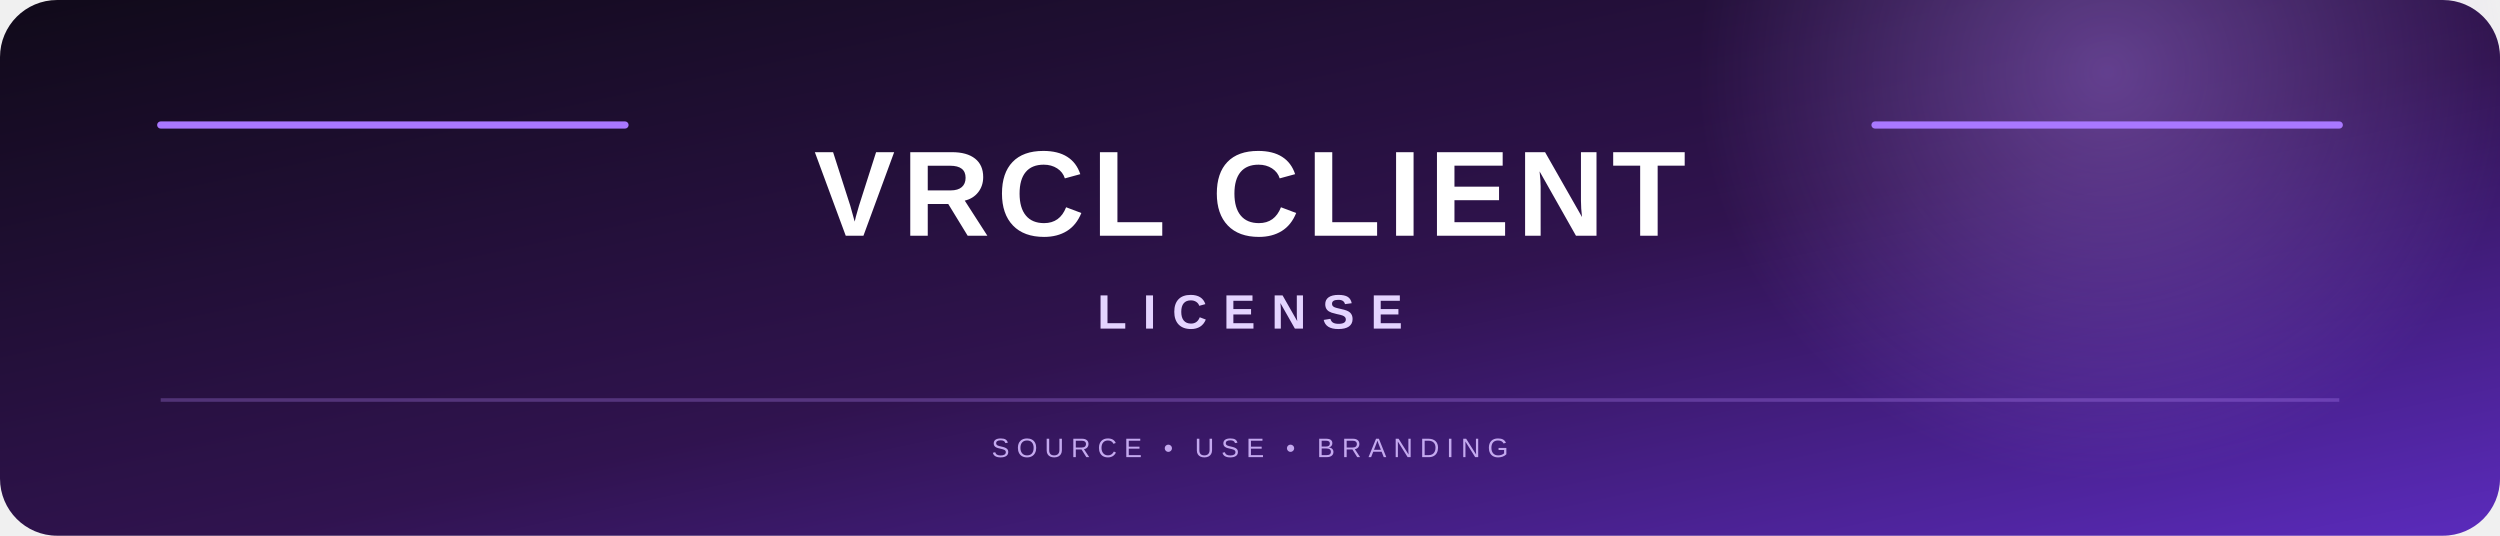
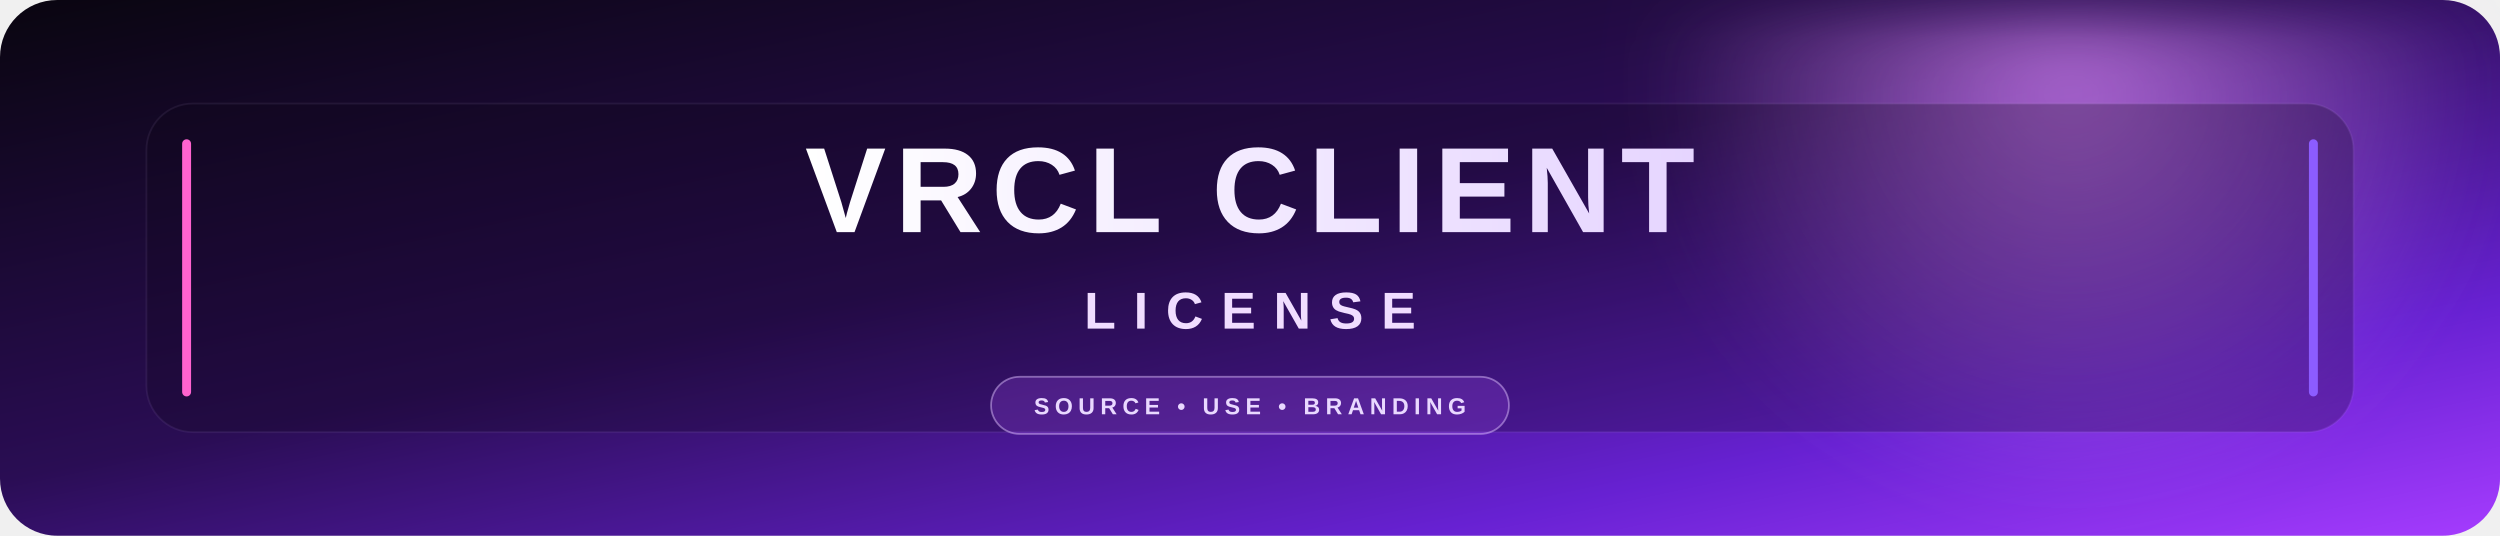
<svg xmlns="http://www.w3.org/2000/svg" viewBox="0 0 1400 300" role="img" aria-labelledby="title desc">
  <defs>
    <linearGradient id="bg" x1="0" y1="0" x2="1" y2="1">
-       <stop stop-color="#100a19" />
-       <stop offset=".55" stop-color="#30134f" />
-       <stop offset="1" stop-color="#5b2bbd" />
+       <stop stop-color="#09050f" />
+       <stop offset=".45" stop-color="#2a0d54" />
+       <stop offset=".78" stop-color="#6721d2" />
+       <stop offset="1" stop-color="#a63cff" />
    </linearGradient>
    <radialGradient id="glow">
-       <stop stop-color="#bb8aff" stop-opacity=".38" />
-       <stop offset="1" stop-color="#bb8aff" stop-opacity="0" />
+       <stop stop-color="#e08cff" stop-opacity=".7" />
+       <stop offset="1" stop-color="#e08cff" stop-opacity="0" />
    </radialGradient>
+     <linearGradient id="text">
+       <stop stop-color="#fff" />
+       <stop offset="1" stop-color="#e6d5ff" />
+     </linearGradient>
+     <filter id="blur">
+       <feGaussianBlur stdDeviation="22" />
+     </filter>
  </defs>
  <rect width="1400" height="300" rx="32" fill="url(#bg)" />
-   <circle cx="1180" cy="40" r="230" fill="url(#glow)" />
-   <path d="M90 70h260 M1050 70h260" stroke="#a978ff" stroke-width="4" stroke-linecap="round" />
-   <path d="M90 224h1220" stroke="#b98cff" stroke-opacity=".28" stroke-width="2" />
-   <text x="700" y="132" text-anchor="middle" fill="#fff" font-family="Segoe UI,Arial,sans-serif" font-size="68" font-weight="800" letter-spacing="4">VRCL CLIENT</text>
-   <text x="700" y="184" text-anchor="middle" fill="#e4d4ff" font-family="Segoe UI,Arial,sans-serif" font-size="27" font-weight="600" letter-spacing="9">LICENSE</text>
-   <text x="700" y="256" text-anchor="middle" fill="#c4a9ef" font-family="Segoe UI,Arial,sans-serif" font-size="15" letter-spacing="4">SOURCE • USE • BRANDING</text>
+   <circle cx="1160" cy="48" r="235" fill="url(#glow)" filter="url(#blur)" />
+   <rect x="82" y="58" width="1236" height="184" rx="26" fill="#0a0512" opacity=".25" stroke="#ddbfff" stroke-opacity=".3" />
+   <rect x="102" y="78" width="5" height="144" rx="2.5" fill="#ff63cf" />
+   <rect x="1293" y="78" width="5" height="144" rx="2.5" fill="#8c5cff" />
+   <text x="700" y="130" text-anchor="middle" fill="url(#text)" font-family="Segoe UI,Arial,sans-serif" font-size="68" font-weight="800" letter-spacing="5">VRCL CLIENT</text>
+   <text x="700" y="184" text-anchor="middle" fill="#f0ddff" font-family="Segoe UI,Arial,sans-serif" font-size="29" font-weight="700" letter-spacing="10">LICENSE</text>
+   <rect x="555" y="211" width="290" height="32" rx="16" fill="#a855f7" fill-opacity=".22" stroke="#dfc1ff" stroke-opacity=".48" />
+   <text x="700" y="232" text-anchor="middle" fill="#e9d8ff" font-family="Segoe UI,Arial,sans-serif" font-size="13" font-weight="700" letter-spacing="3">SOURCE • USE • BRANDING</text>
</svg>
